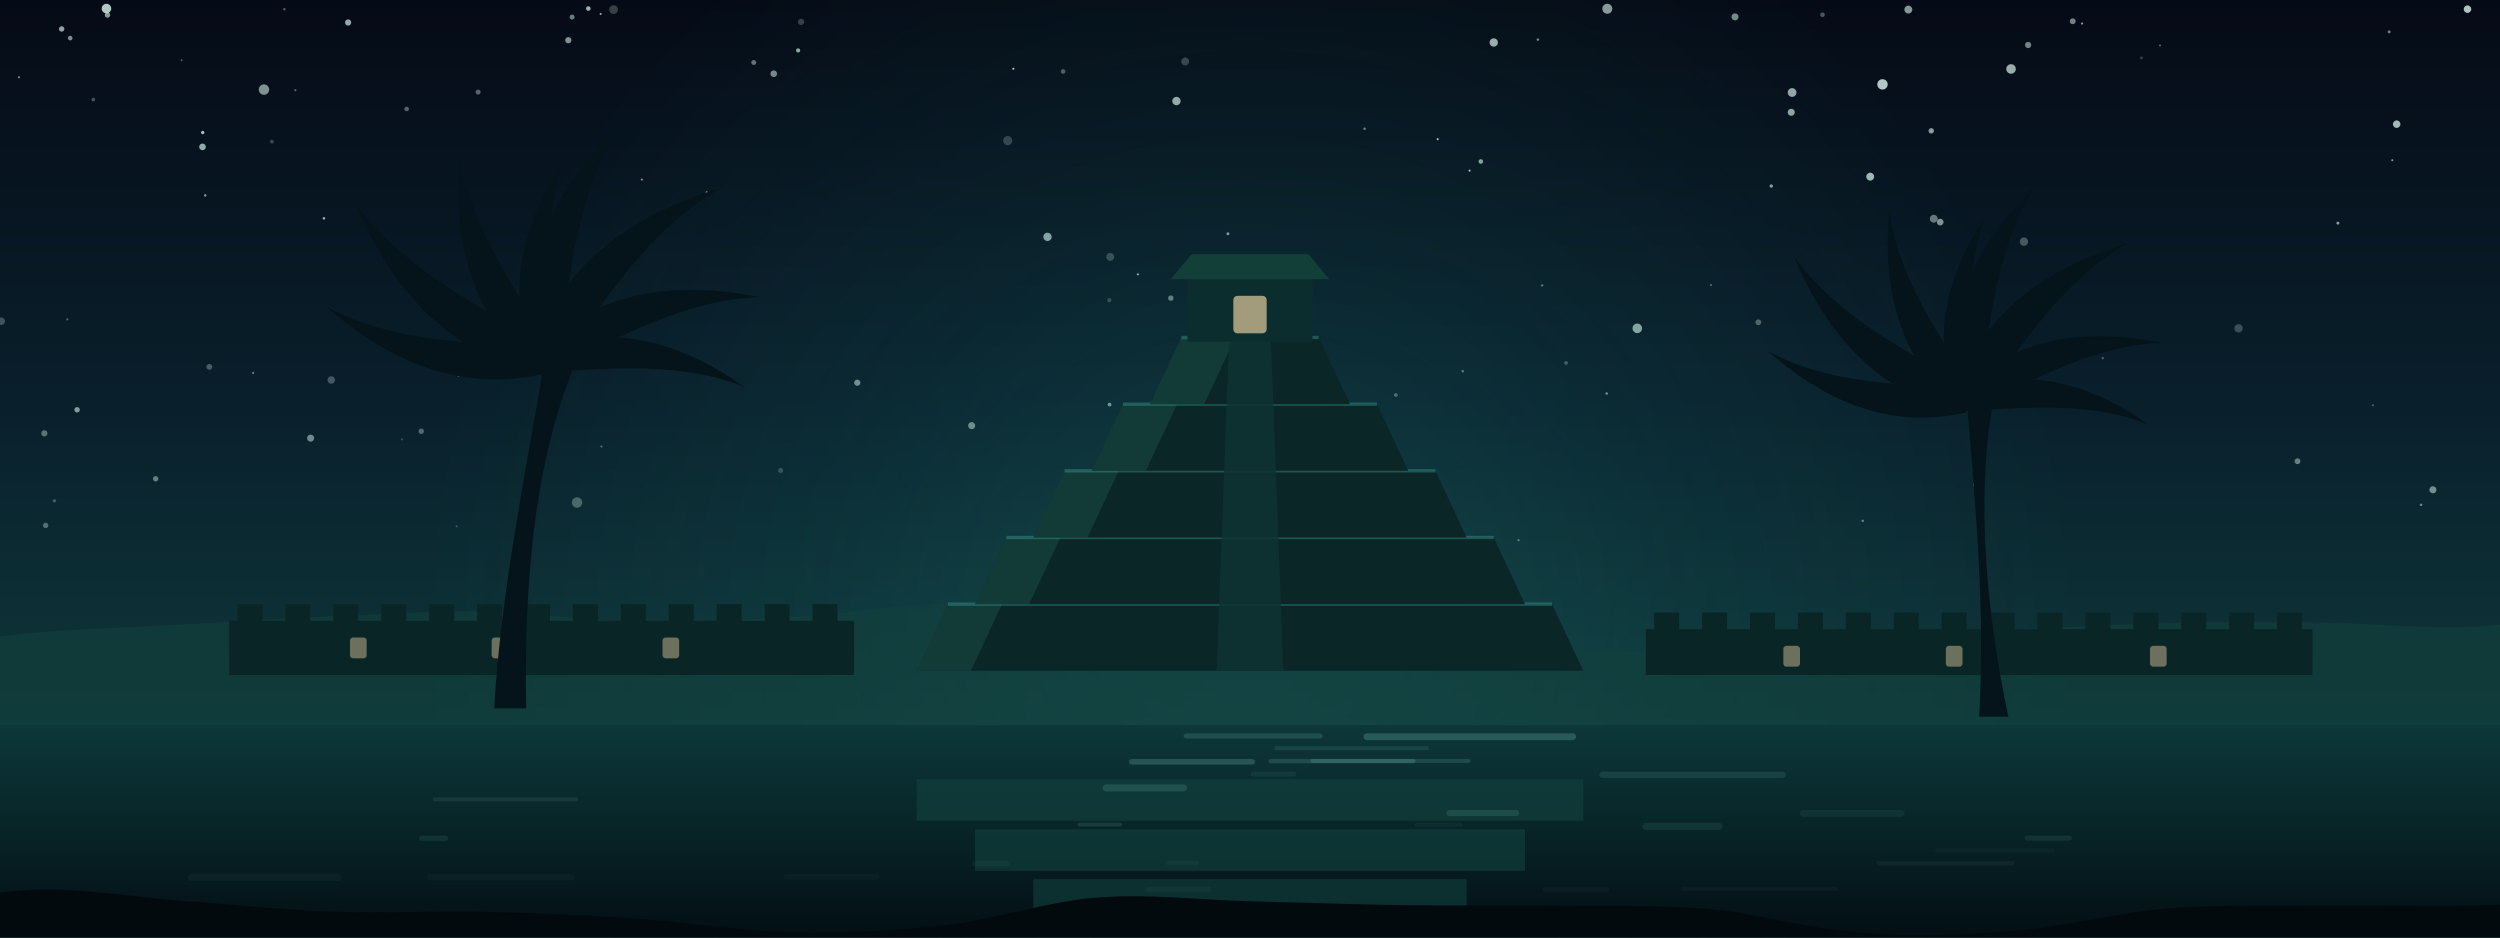
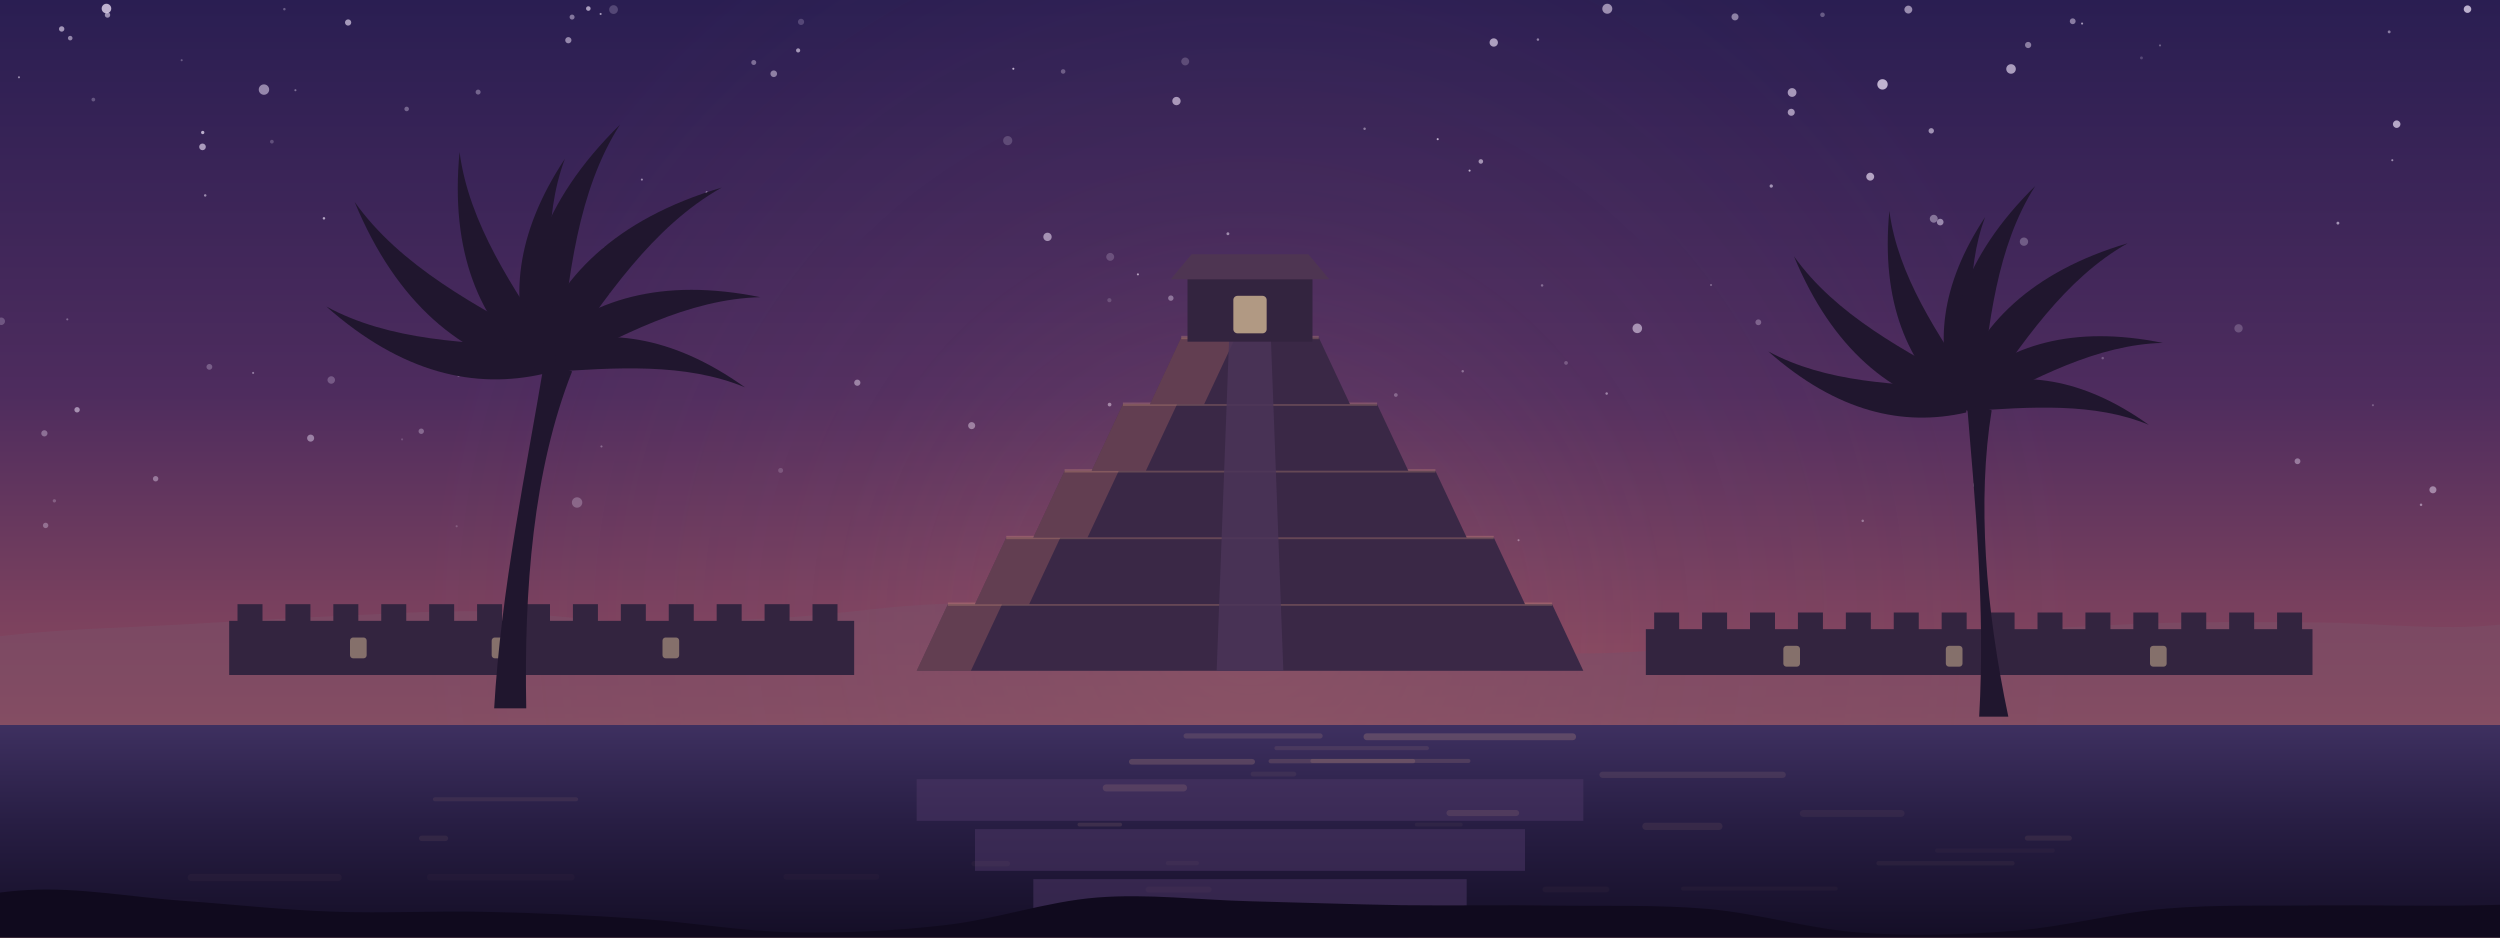
<svg xmlns="http://www.w3.org/2000/svg" viewBox="0 0 1200 450" width="1200" height="450" preserveAspectRatio="xMidYMid slice">
  <defs>
    <linearGradient id="g1" x1="0" y1="0" x2="0" y2="450" gradientUnits="userSpaceOnUse">
-       <stop offset="0" stop-color="#050B16" />
-       <stop offset="0.42" stop-color="#091F2B" />
-       <stop offset="0.76" stop-color="#0E3639" />
-       <stop offset="1" stop-color="#164A46" />
+       <stop offset="0" stop-color="#2A1E52" />
+       <stop offset="0.42" stop-color="#4E2C5E" />
+       <stop offset="0.76" stop-color="#8E4A5E" />
+       <stop offset="1" stop-color="#D4855C" />
    </linearGradient>
    <radialGradient id="g2" cx="600" cy="300" r="400" gradientUnits="userSpaceOnUse">
-       <stop offset="0" stop-color="#3FBBA8" stop-opacity="0.16" />
-       <stop offset="0.5" stop-color="#2DD4BF" stop-opacity="0.06" />
-       <stop offset="1" stop-color="#2DD4BF" stop-opacity="0" />
+       <stop offset="0" stop-color="#F0A070" stop-opacity="0.16" />
+       <stop offset="0.5" stop-color="#C87A8A" stop-opacity="0.06" />
+       <stop offset="1" stop-color="#C87A8A" stop-opacity="0" />
    </radialGradient>
    <linearGradient id="g3" x1="0" y1="348" x2="0" y2="450" gradientUnits="userSpaceOnUse">
-       <stop offset="0" stop-color="#0D3739" />
-       <stop offset="0.45" stop-color="#082629" />
-       <stop offset="1" stop-color="#030E14" />
+       <stop offset="0" stop-color="#3E3060" />
+       <stop offset="0.45" stop-color="#281E44" />
+       <stop offset="1" stop-color="#140E26" />
    </linearGradient>
  </defs>
  <rect width="1200" height="450" fill="url(#g1)" />
-   <g fill="#DDF7F1">
+   <g fill="#E4D8F0">
    <circle cx="219.2" cy="252.6" r="0.5" opacity="0.22" />
    <circle cx="288.7" cy="214.3" r="0.5" opacity="0.348" />
    <circle cx="121.5" cy="179" r="0.5" opacity="0.477" />
    <circle cx="927" cy="62.8" r="1.3" opacity="0.613" />
    <circle cx="98.5" cy="93.8" r="0.6" opacity="0.565" />
    <circle cx="44.8" cy="47.8" r="0.9" opacity="0.287" />
    <circle cx="201.8" cy="163.5" r="0.5" opacity="0.229" />
    <circle cx="466.4" cy="204.3" r="1.7" opacity="0.486" />
    <circle cx="728.9" cy="259.3" r="0.5" opacity="0.448" />
    <circle cx="1148.3" cy="76.9" r="0.5" opacity="0.584" />
    <circle cx="832.8" cy="8.1" r="1.7" opacity="0.526" />
    <circle cx="374.7" cy="225.8" r="1.2" opacity="0.205" />
    <circle cx="483.7" cy="67.5" r="2.2" opacity="0.21" />
    <circle cx="859.8" cy="53.9" r="1.7" opacity="0.64" />
    <circle cx="738.2" cy="19" r="0.6" opacity="0.533" />
    <circle cx="894.1" cy="250" r="0.6" opacity="0.422" />
    <circle cx="290.6" cy="120.2" r="1.5" opacity="0.635" />
    <circle cx="564.7" cy="48.5" r="2" opacity="0.663" />
    <circle cx="32.3" cy="153.3" r="0.5" opacity="0.364" />
    <circle cx="821.3" cy="136.8" r="0.5" opacity="0.347" />
    <circle cx="546.2" cy="131.7" r="0.5" opacity="0.703" />
    <circle cx="916" cy="4.6" r="1.9" opacity="0.591" />
    <circle cx="1146.8" cy="15.3" r="0.7" opacity="0.499" />
    <circle cx="21.3" cy="208" r="1.5" opacity="0.38" />
    <circle cx="159" cy="182.4" r="1.8" opacity="0.272" />
    <circle cx="51.1" cy="4.1" r="2.3" opacity="0.795" />
    <circle cx="971.5" cy="116" r="2" opacity="0.295" />
    <circle cx="562" cy="143.1" r="1.3" opacity="0.432" />
    <circle cx="294.5" cy="4.6" r="2.1" opacity="0.224" />
    <circle cx="0.6" cy="154.2" r="1.8" opacity="0.254" />
    <circle cx="903.6" cy="40.5" r="2.5" opacity="0.796" />
    <circle cx="950.6" cy="212.6" r="1.3" opacity="0.549" />
    <circle cx="785.9" cy="157.6" r="2.3" opacity="0.607" />
    <circle cx="274.6" cy="8.2" r="1.2" opacity="0.476" />
    <circle cx="87.2" cy="28.9" r="0.5" opacity="0.32" />
    <circle cx="26.1" cy="240.4" r="0.8" opacity="0.26" />
    <circle cx="97.3" cy="63.6" r="0.8" opacity="0.766" />
    <circle cx="999.4" cy="11.3" r="0.5" opacity="0.647" />
    <circle cx="126.7" cy="43" r="2.5" opacity="0.561" />
    <circle cx="1139" cy="194.5" r="0.5" opacity="0.293" />
    <circle cx="130.5" cy="68" r="0.9" opacity="0.248" />
    <circle cx="568.9" cy="29.5" r="1.9" opacity="0.227" />
    <circle cx="155.5" cy="104.8" r="0.6" opacity="0.726" />
    <circle cx="167.1" cy="10.8" r="1.5" opacity="0.664" />
    <circle cx="1074.5" cy="157.6" r="2" opacity="0.238" />
    <circle cx="277" cy="241.2" r="2.5" opacity="0.293" />
    <circle cx="915.5" cy="182.1" r="1.2" opacity="0.517" />
    <circle cx="339.2" cy="92.3" r="0.5" opacity="0.576" />
    <circle cx="589.4" cy="112.2" r="0.7" opacity="0.582" />
    <circle cx="1036.8" cy="21.8" r="0.5" opacity="0.352" />
    <circle cx="532.6" cy="194.2" r="0.9" opacity="0.535" />
    <circle cx="141.8" cy="43.3" r="0.5" opacity="0.433" />
    <circle cx="532.5" cy="144.1" r="1" opacity="0.206" />
    <circle cx="771.2" cy="188.9" r="0.6" opacity="0.522" />
    <circle cx="532.9" cy="123.3" r="1.9" opacity="0.224" />
    <circle cx="1167.8" cy="235.1" r="1.7" opacity="0.499" />
    <circle cx="577" cy="129.9" r="1.1" opacity="0.492" />
    <circle cx="97.2" cy="70.5" r="1.6" opacity="0.664" />
    <circle cx="193" cy="210.9" r="0.5" opacity="0.207" />
    <circle cx="931.3" cy="106.6" r="1.6" opacity="0.557" />
    <circle cx="751.7" cy="174.2" r="0.9" opacity="0.273" />
    <circle cx="740.2" cy="137" r="0.6" opacity="0.385" />
    <circle cx="33.7" cy="18.3" r="1.1" opacity="0.547" />
    <circle cx="383.1" cy="24.2" r="1" opacity="0.653" />
    <circle cx="1122.2" cy="107.1" r="0.7" opacity="0.614" />
    <circle cx="361.8" cy="30" r="1.2" opacity="0.418" />
    <circle cx="21.9" cy="252.2" r="1.3" opacity="0.346" />
    <circle cx="587.3" cy="237" r="0.6" opacity="0.271" />
    <circle cx="510.3" cy="34.3" r="1.1" opacity="0.332" />
    <circle cx="149.1" cy="210.3" r="1.7" opacity="0.482" />
    <circle cx="100.5" cy="176.1" r="1.4" opacity="0.292" />
    <circle cx="9.1" cy="37.1" r="0.5" opacity="0.568" />
    <circle cx="74.7" cy="229.8" r="1.3" opacity="0.423" />
    <circle cx="1200.8" cy="117" r="0.5" opacity="0.505" />
    <circle cx="973.5" cy="21.6" r="1.5" opacity="0.507" />
    <circle cx="860.2" cy="44.4" r="2.1" opacity="0.66" />
    <circle cx="994.9" cy="10.2" r="1.4" opacity="0.504" />
    <circle cx="1027.9" cy="27.8" r="0.7" opacity="0.215" />
    <circle cx="552.3" cy="234" r="0.7" opacity="0.331" />
    <circle cx="288.3" cy="6.7" r="0.5" opacity="0.654" />
    <circle cx="282.4" cy="4.1" r="1.1" opacity="0.689" />
    <circle cx="136.5" cy="4.4" r="0.6" opacity="0.338" />
    <circle cx="411.5" cy="183.7" r="1.5" opacity="0.507" />
    <circle cx="37" cy="196.7" r="1.3" opacity="0.572" />
    <circle cx="202.2" cy="207" r="1.3" opacity="0.34" />
    <circle cx="220.1" cy="180.3" r="0.6" opacity="0.272" />
    <circle cx="717" cy="20.4" r="2" opacity="0.692" />
    <circle cx="655" cy="61.8" r="0.6" opacity="0.483" />
    <circle cx="705.4" cy="81.9" r="0.5" opacity="0.773" />
    <circle cx="292.1" cy="140.4" r="0.6" opacity="0.33" />
    <circle cx="702.1" cy="178.2" r="0.6" opacity="0.401" />
    <circle cx="308.1" cy="86.2" r="0.5" opacity="0.577" />
    <circle cx="1162.1" cy="242.3" r="0.6" opacity="0.498" />
    <circle cx="844" cy="154.7" r="1.4" opacity="0.332" />
    <circle cx="384.5" cy="10.5" r="1.5" opacity="0.222" />
    <circle cx="1009.3" cy="171.9" r="0.6" opacity="0.274" />
    <circle cx="371.4" cy="35.4" r="1.6" opacity="0.518" />
    <circle cx="1184.4" cy="4.4" r="1.8" opacity="0.781" />
    <circle cx="670" cy="189.6" r="0.9" opacity="0.33" />
    <circle cx="29.6" cy="13.9" r="1.3" opacity="0.642" />
    <circle cx="1102.8" cy="221.4" r="1.4" opacity="0.44" />
    <circle cx="771.5" cy="4.2" r="2.4" opacity="0.606" />
    <circle cx="690.1" cy="66.8" r="0.5" opacity="0.786" />
    <circle cx="710.8" cy="77.5" r="1.1" opacity="0.625" />
    <circle cx="272.8" cy="19.3" r="1.5" opacity="0.566" />
    <circle cx="850.2" cy="89.3" r="0.8" opacity="0.616" />
    <circle cx="229.5" cy="44.2" r="1.2" opacity="0.368" />
    <circle cx="928.2" cy="105" r="1.9" opacity="0.436" />
    <circle cx="195.2" cy="52.3" r="1.1" opacity="0.364" />
    <circle cx="897.7" cy="84.8" r="1.9" opacity="0.713" />
    <circle cx="949" cy="232.7" r="1.9" opacity="0.219" />
    <circle cx="874.8" cy="7.1" r="1.1" opacity="0.327" />
    <circle cx="1150.4" cy="59.6" r="1.8" opacity="0.732" />
    <circle cx="965.3" cy="33.1" r="2.3" opacity="0.673" />
    <circle cx="502.8" cy="113.7" r="2" opacity="0.612" />
    <circle cx="598.9" cy="170.3" r="0.5" opacity="0.548" />
    <circle cx="51.6" cy="7.2" r="1.3" opacity="0.611" />
    <circle cx="486.4" cy="33" r="0.5" opacity="0.796" />
  </g>
-   <path d="M214 66A38 38 0 1 0 214 142A30 30 0 1 1 214 66Z" fill="#E8F7F1" opacity="0.5" />
+   <path d="M214 66A38 38 0 1 0 214 142A30 30 0 1 1 214 66Z" fill="#F8ECD8" opacity="0.5" />
  <rect width="1200" height="450" fill="url(#g2)" />
-   <path d="M-60 313.4C-47.8 311.8 -11.1 306.3 13.3 304C37.8 301.7 62.2 301.2 86.7 299.8C111.1 298.4 135.6 296.9 160 295.8C184.4 294.8 208.9 293 233.3 293.5C257.8 294 282.2 298.2 306.7 298.7C331.1 299.1 355.6 297.6 380 296.2C404.4 294.7 428.9 290.4 453.3 289.9C477.8 289.4 502.2 292 526.7 293.2C551.1 294.4 575.6 295.5 600 297.2C624.4 299 648.9 301 673.3 303.7C697.8 306.4 722.2 312.3 746.7 313.4C771.1 314.5 795.6 312.1 820 310.3C844.4 308.6 868.9 304.3 893.3 302.9C917.8 301.5 942.2 302.8 966.7 302.1C991.1 301.5 1015.6 299.6 1040 299C1064.4 298.5 1088.9 298.5 1113.3 298.8C1137.8 299.1 1162.2 301.8 1186.7 300.8C1211.1 299.7 1247.8 293.9 1260 292.5L1260 490L-60 490Z" fill="#12403C" opacity="0.55" />
+   <path d="M-60 313.4C-47.8 311.8 -11.1 306.3 13.3 304C37.8 301.7 62.2 301.2 86.7 299.8C111.1 298.4 135.6 296.9 160 295.8C184.4 294.8 208.9 293 233.3 293.5C257.8 294 282.2 298.2 306.7 298.7C331.1 299.1 355.6 297.6 380 296.2C404.4 294.7 428.9 290.4 453.3 289.9C477.8 289.4 502.2 292 526.7 293.2C551.1 294.4 575.6 295.5 600 297.2C624.4 299 648.9 301 673.3 303.7C697.8 306.4 722.2 312.3 746.7 313.4C771.1 314.5 795.6 312.1 820 310.3C844.4 308.6 868.9 304.3 893.3 302.9C917.8 301.5 942.2 302.8 966.7 302.1C991.1 301.5 1015.6 299.6 1040 299C1064.4 298.5 1088.9 298.5 1113.3 298.8C1137.8 299.1 1162.2 301.8 1186.7 300.8C1211.1 299.7 1247.8 293.9 1260 292.5L1260 490L-60 490Z" fill="#7A4F68" opacity="0.55" />
  <g>
-     <path d="M440 322L760 322L745 290L455 290Z" fill="#0A2627" />
-     <path d="M440 322L466 322L481 290L455 290Z" fill="#1D5750" opacity="0.4" />
-     <path d="M455 290L745 290" stroke="#5EEAD4" stroke-width="1.6" opacity="0.24" />
-     <path d="M468 290L732 290L717 258L483 258Z" fill="#0A2627" />
-     <path d="M468 290L494 290L509 258L483 258Z" fill="#1D5750" opacity="0.4" />
-     <path d="M483 258L717 258" stroke="#5EEAD4" stroke-width="1.6" opacity="0.24" />
-     <path d="M496 258L704 258L689 226L511 226Z" fill="#0A2627" />
-     <path d="M496 258L522 258L537 226L511 226Z" fill="#1D5750" opacity="0.4" />
-     <path d="M511 226L689 226" stroke="#5EEAD4" stroke-width="1.6" opacity="0.24" />
-     <path d="M524 226L676 226L661 194L539 194Z" fill="#0A2627" />
-     <path d="M524 226L550 226L565 194L539 194Z" fill="#1D5750" opacity="0.4" />
-     <path d="M539 194L661 194" stroke="#5EEAD4" stroke-width="1.6" opacity="0.24" />
-     <path d="M552 194L648 194L633 162L567 162Z" fill="#0A2627" />
-     <path d="M552 194L578 194L593 162L567 162Z" fill="#1D5750" opacity="0.4" />
-     <path d="M567 162L633 162" stroke="#5EEAD4" stroke-width="1.6" opacity="0.24" />
-   </g>
-   <path d="M584 322L616 322L610 162L590 162Z" fill="#0E3232" opacity="0.85" />
-   <rect x="570" y="134" width="60" height="30" fill="#0C2D2E" />
-   <path d="M562 134L638 134L628 122L572 122Z" fill="#124039" />
+     <path d="M440 322L760 322L745 290L455 290Z" fill="#3A2846" />
+     <path d="M440 322L466 322L481 290L455 290Z" fill="#9E5F62" opacity="0.4" />
+     <path d="M455 290L745 290" stroke="#F0B085" stroke-width="1.6" opacity="0.24" />
+     <path d="M468 290L732 290L717 258L483 258Z" fill="#3A2846" />
+     <path d="M468 290L494 290L509 258L483 258Z" fill="#9E5F62" opacity="0.4" />
+     <path d="M483 258L717 258" stroke="#F0B085" stroke-width="1.6" opacity="0.24" />
+     <path d="M496 258L704 258L689 226L511 226Z" fill="#3A2846" />
+     <path d="M496 258L522 258L537 226L511 226Z" fill="#9E5F62" opacity="0.4" />
+     <path d="M511 226L689 226" stroke="#F0B085" stroke-width="1.6" opacity="0.24" />
+     <path d="M524 226L676 226L661 194L539 194Z" fill="#3A2846" />
+     <path d="M524 226L550 226L565 194L539 194Z" fill="#9E5F62" opacity="0.4" />
+     <path d="M539 194L661 194" stroke="#F0B085" stroke-width="1.6" opacity="0.24" />
+     <path d="M552 194L648 194L633 162L567 162Z" fill="#3A2846" />
+     <path d="M552 194L578 194L593 162L567 162Z" fill="#9E5F62" opacity="0.4" />
+     <path d="M567 162L633 162" stroke="#F0B085" stroke-width="1.6" opacity="0.24" />
+   </g>
+   <path d="M584 322L616 322L610 162L590 162Z" fill="#4A3458" opacity="0.85" />
+   <rect x="570" y="134" width="60" height="30" fill="#33243F" />
+   <path d="M562 134L638 134L628 122L572 122Z" fill="#4E3552" />
  <rect x="592" y="142" width="16" height="18" rx="2" fill="#FFE0AC" opacity="0.62" />
-   <g fill="#0A2526">
+   <g fill="#33243F">
    <rect x="110" y="298" width="300" height="26" />
    <rect x="790" y="302" width="320" height="22" />
  </g>
-   <g fill="#0A2526">
+   <g fill="#33243F">
    <rect x="114" y="290" width="12" height="9" />
    <rect x="137" y="290" width="12" height="9" />
    <rect x="160" y="290" width="12" height="9" />
    <rect x="183" y="290" width="12" height="9" />
    <rect x="206" y="290" width="12" height="9" />
    <rect x="229" y="290" width="12" height="9" />
    <rect x="252" y="290" width="12" height="9" />
    <rect x="275" y="290" width="12" height="9" />
    <rect x="298" y="290" width="12" height="9" />
    <rect x="321" y="290" width="12" height="9" />
    <rect x="344" y="290" width="12" height="9" />
    <rect x="367" y="290" width="12" height="9" />
    <rect x="390" y="290" width="12" height="9" />
    <rect x="794" y="294" width="12" height="9" />
    <rect x="817" y="294" width="12" height="9" />
    <rect x="840" y="294" width="12" height="9" />
    <rect x="863" y="294" width="12" height="9" />
    <rect x="886" y="294" width="12" height="9" />
    <rect x="909" y="294" width="12" height="9" />
    <rect x="932" y="294" width="12" height="9" />
    <rect x="955" y="294" width="12" height="9" />
    <rect x="978" y="294" width="12" height="9" />
    <rect x="1001" y="294" width="12" height="9" />
    <rect x="1024" y="294" width="12" height="9" />
    <rect x="1047" y="294" width="12" height="9" />
    <rect x="1070" y="294" width="12" height="9" />
    <rect x="1093" y="294" width="12" height="9" />
  </g>
  <g fill="#FFE0AC" opacity="0.4">
    <rect x="168" y="306" width="8" height="10" rx="1.5" />
    <rect x="236" y="306" width="8" height="10" rx="1.5" />
    <rect x="318" y="306" width="8" height="10" rx="1.5" />
    <rect x="856" y="310" width="8" height="10" rx="1.5" />
    <rect x="934" y="310" width="8" height="10" rx="1.5" />
    <rect x="1032" y="310" width="8" height="10" rx="1.5" />
  </g>
-   <g transform="translate(246 340) scale(1.1)" fill="#04141A">
+   <g transform="translate(246 340) scale(1.1)" fill="#20162E">
    <path d="M-8 0C-5 -52 6 -104 14 -152l12 5C9 -104 5 -52 6 0Z" />
    <g transform="translate(14 -152)">
      <path transform="rotate(-178) scale(1)" d="M0 -6C30 -14 62 -8 96 20C68 6 34 6 0 6Z" />
      <path transform="rotate(-152) scale(1.1)" d="M0 -6C30 -14 62 -8 96 20C68 6 34 6 0 6Z" />
      <path transform="rotate(-124) scale(1)" d="M0 -6C30 -14 62 -8 96 20C68 6 34 6 0 6Z" />
      <path transform="rotate(-96) scale(0.9)" d="M0 -6C30 -14 62 -8 96 20C68 6 34 6 0 6Z" />
      <path transform="rotate(-84) scale(1.1)" d="M0 -6C30 -14 62 -8 96 20C68 6 34 6 0 6Z" />
      <path transform="rotate(-56) scale(1.1)" d="M0 -6C30 -14 62 -8 96 20C68 6 34 6 0 6Z" />
      <path transform="rotate(-28) scale(1)" d="M0 -6C30 -14 62 -8 96 20C68 6 34 6 0 6Z" />
      <path transform="rotate(-4) scale(0.9)" d="M0 -6C30 -14 62 -8 96 20C68 6 34 6 0 6Z" />
      <circle cx="0" cy="0" r="5" />
    </g>
  </g>
-   <g transform="translate(958 344) scale(1)" fill="#04141A">
+   <g transform="translate(958 344) scale(1)" fill="#20162E">
    <path d="M-8 0C-5 -52 -10 -104 -14 -152l12 5C-9 -104 -5 -52 6 0Z" />
    <g transform="translate(-14 -152)">
      <path transform="rotate(-178) scale(1)" d="M0 -6C30 -14 62 -8 96 20C68 6 34 6 0 6Z" />
      <path transform="rotate(-152) scale(1.1)" d="M0 -6C30 -14 62 -8 96 20C68 6 34 6 0 6Z" />
      <path transform="rotate(-124) scale(1)" d="M0 -6C30 -14 62 -8 96 20C68 6 34 6 0 6Z" />
      <path transform="rotate(-96) scale(0.9)" d="M0 -6C30 -14 62 -8 96 20C68 6 34 6 0 6Z" />
      <path transform="rotate(-84) scale(1.1)" d="M0 -6C30 -14 62 -8 96 20C68 6 34 6 0 6Z" />
      <path transform="rotate(-56) scale(1.1)" d="M0 -6C30 -14 62 -8 96 20C68 6 34 6 0 6Z" />
      <path transform="rotate(-28) scale(1)" d="M0 -6C30 -14 62 -8 96 20C68 6 34 6 0 6Z" />
      <path transform="rotate(-4) scale(0.9)" d="M0 -6C30 -14 62 -8 96 20C68 6 34 6 0 6Z" />
      <circle cx="0" cy="0" r="5" />
    </g>
  </g>
  <rect x="0" y="348" width="1200" height="102" fill="url(#g3)" />
-   <g fill="#12433F" opacity="0.55">
+   <g fill="#4A3564" opacity="0.55">
    <rect x="440" y="374" width="320" height="20" />
    <rect x="468" y="398" width="264" height="20" />
    <rect x="496" y="422" width="208" height="20" />
    <rect x="524" y="446" width="152" height="20" />
    <rect x="552" y="470" width="96" height="20" />
  </g>
-   <g fill="#9BEEDF">
+   <g fill="#F0B890">
    <rect x="654.5" y="352" width="102" height="3.3" rx="1.6" opacity="0.196" />
    <rect x="568.1" y="352" width="66.8" height="2.5" rx="1.3" opacity="0.134" />
    <rect x="611.7" y="358.1" width="74.2" height="2" rx="1" opacity="0.09" />
    <rect x="608.9" y="364.3" width="70.4" height="2.1" rx="1.1" opacity="0.152" />
    <rect x="629" y="364.3" width="76.8" height="1.9" rx="0.9" opacity="0.141" />
    <rect x="541.9" y="364.3" width="60.5" height="2.7" rx="1.4" opacity="0.187" />
    <rect x="767.7" y="370.4" width="89.5" height="3" rx="1.5" opacity="0.103" />
    <rect x="600.3" y="370.4" width="21.9" height="2.3" rx="1.1" opacity="0.062" />
    <rect x="529.3" y="376.5" width="40.5" height="3.4" rx="1.7" opacity="0.13" />
    <rect x="207.8" y="382.7" width="69.7" height="1.9" rx="1" opacity="0.081" />
    <rect x="694.3" y="388.8" width="34.9" height="2.9" rx="1.5" opacity="0.115" />
    <rect x="863.9" y="388.8" width="50.3" height="3.3" rx="1.7" opacity="0.055" />
    <rect x="679.1" y="394.9" width="23" height="1.8" rx="0.9" opacity="0.043" />
    <rect x="517.2" y="394.9" width="21.4" height="1.8" rx="0.9" opacity="0.112" />
    <rect x="788.3" y="394.9" width="38.5" height="3.5" rx="1.7" opacity="0.08" />
    <rect x="971.9" y="401.1" width="22.6" height="2.4" rx="1.2" opacity="0.079" />
    <rect x="201.1" y="401.1" width="14" height="2.6" rx="1.3" opacity="0.073" />
    <rect x="928.8" y="407.2" width="57.5" height="2.1" rx="1.1" opacity="0.03" />
    <rect x="559.6" y="413.3" width="15.9" height="2" rx="1" opacity="0.036" />
    <rect x="466.3" y="413.3" width="18.5" height="2.5" rx="1.3" opacity="0.038" />
    <rect x="900.7" y="413.3" width="66.3" height="2.1" rx="1" opacity="0.054" />
    <rect x="90.1" y="419.5" width="73.9" height="3.4" rx="1.7" opacity="0.037" />
    <rect x="376.1" y="419.5" width="45.9" height="2.7" rx="1.3" opacity="0.025" />
    <rect x="204.9" y="419.5" width="70.9" height="3.1" rx="1.6" opacity="0.024" />
    <rect x="549.9" y="425.6" width="31.7" height="2.8" rx="1.4" opacity="0.03" />
    <rect x="740.4" y="425.6" width="32.1" height="2.7" rx="1.4" opacity="0.033" />
    <rect x="806.9" y="425.6" width="75.2" height="1.9" rx="1" opacity="0.035" />
    <rect x="20.7" y="431.7" width="74.7" height="1.9" rx="1" opacity="0.011" />
    <rect x="771.4" y="437.9" width="55.2" height="3.4" rx="1.7" opacity="0.008" />
    <rect x="1076.9" y="437.9" width="26.4" height="3.3" rx="1.7" opacity="0.009" />
    <rect x="701.4" y="444" width="18.9" height="1.6" rx="0.8" opacity="0" />
    <rect x="-132" y="444" width="47" height="1.9" rx="0.9" opacity="0" />
    <rect x="575.3" y="444" width="32.7" height="1.5" rx="0.7" opacity="0" />
  </g>
-   <path d="M-60 439.5C-47.8 437.5 -11.1 428.4 13.3 427.2C37.8 425.9 62.2 430.5 86.7 432.3C111.1 434 135.6 436.8 160 437.6C184.4 438.5 208.9 437.1 233.3 437.7C257.8 438.2 282.2 439.3 306.7 441C331.1 442.6 355.6 447 380 447.5C404.4 448 428.9 446.9 453.3 444.1C477.8 441.4 502.2 432.7 526.7 430.8C551.1 428.9 575.6 432 600 432.6C624.4 433.2 648.9 434.1 673.3 434.5C697.8 434.8 722.2 434.3 746.7 434.7C771.1 435 795.6 434.2 820 436.3C844.4 438.5 868.9 446 893.3 447.7C917.8 449.5 942.2 448.7 966.7 446.8C991.1 444.9 1015.6 438.1 1040 436.1C1064.4 434.1 1088.9 434.9 1113.3 434.6C1137.8 434.4 1162.2 435 1186.7 434.6C1211.1 434.2 1247.8 432.6 1260 432.2L1260 490L-60 490Z" fill="#020A0E" />
+   <path d="M-60 439.5C-47.8 437.5 -11.1 428.4 13.3 427.2C37.8 425.9 62.2 430.5 86.7 432.3C111.1 434 135.6 436.8 160 437.6C184.4 438.5 208.9 437.1 233.3 437.7C257.8 438.2 282.2 439.3 306.7 441C331.1 442.6 355.6 447 380 447.5C404.4 448 428.9 446.9 453.3 444.1C477.8 441.4 502.2 432.7 526.7 430.8C551.1 428.9 575.6 432 600 432.6C624.4 433.2 648.9 434.1 673.3 434.5C697.8 434.8 722.2 434.3 746.7 434.7C771.1 435 795.6 434.2 820 436.3C844.4 438.5 868.9 446 893.3 447.7C917.8 449.5 942.2 448.7 966.7 446.8C991.1 444.9 1015.6 438.1 1040 436.1C1064.4 434.1 1088.9 434.9 1113.3 434.6C1137.8 434.4 1162.2 435 1186.7 434.6C1211.1 434.2 1247.8 432.6 1260 432.2L1260 490L-60 490Z" fill="#100A1E" />
</svg>
